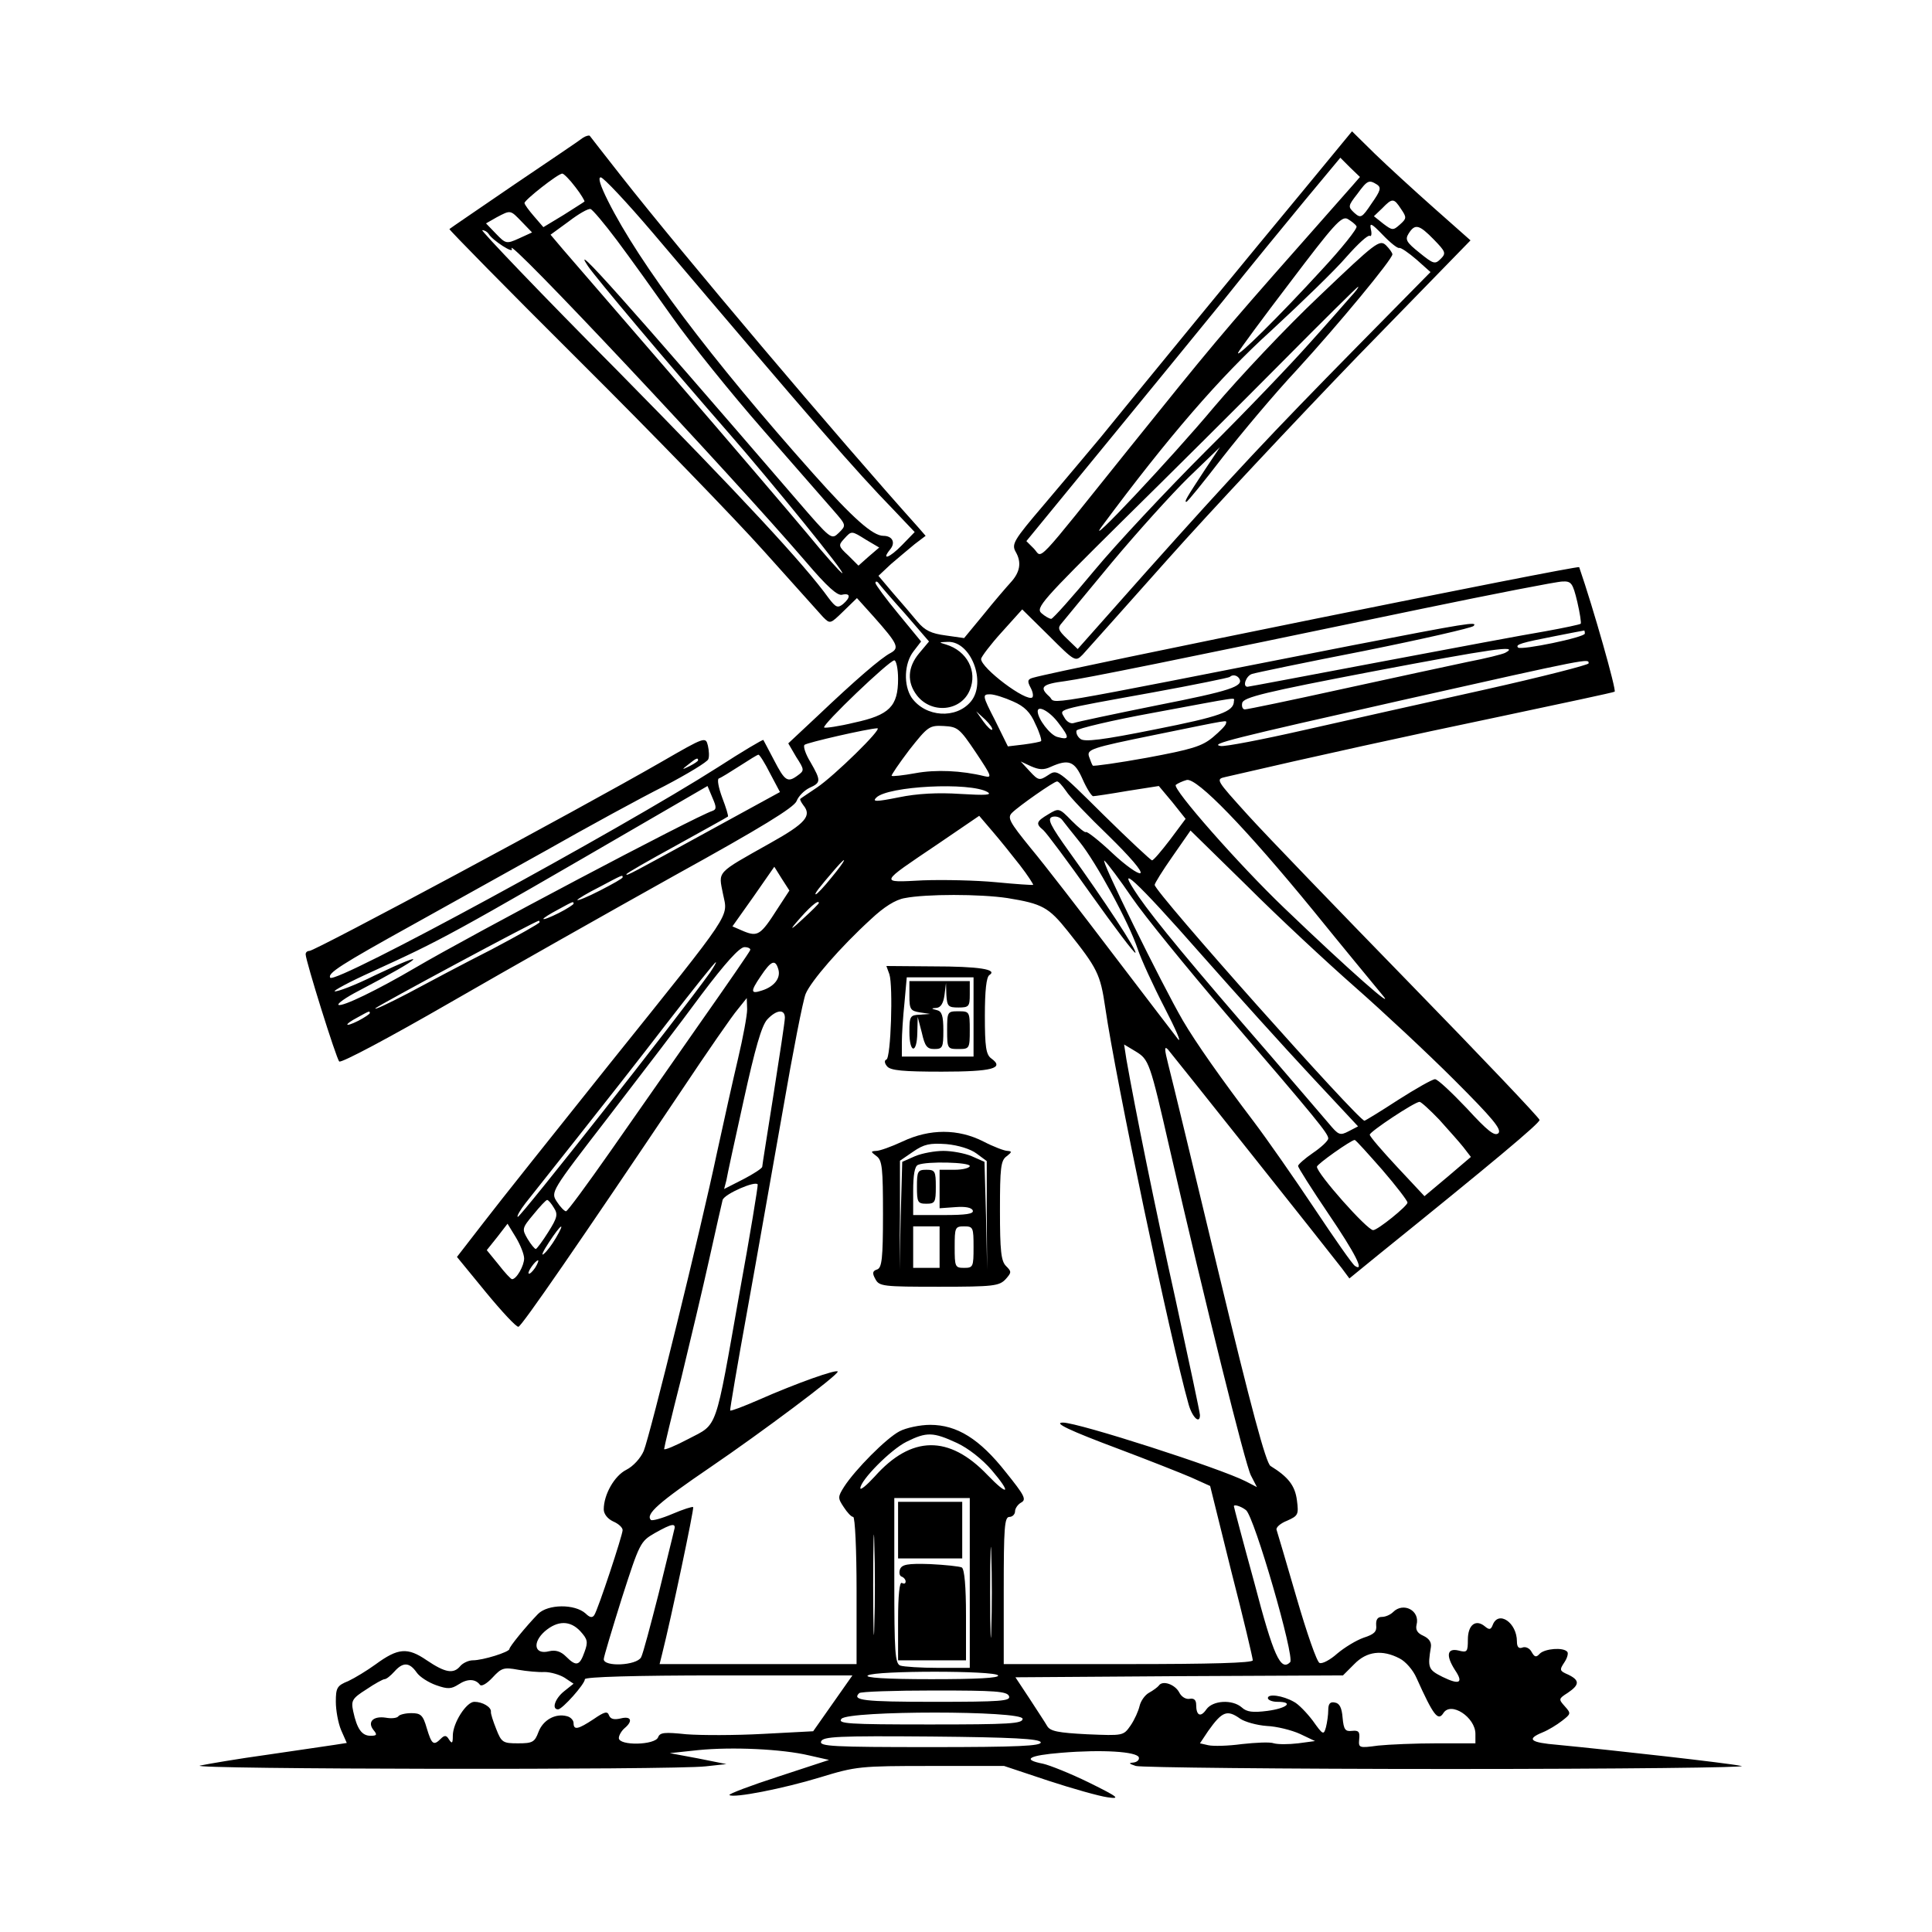
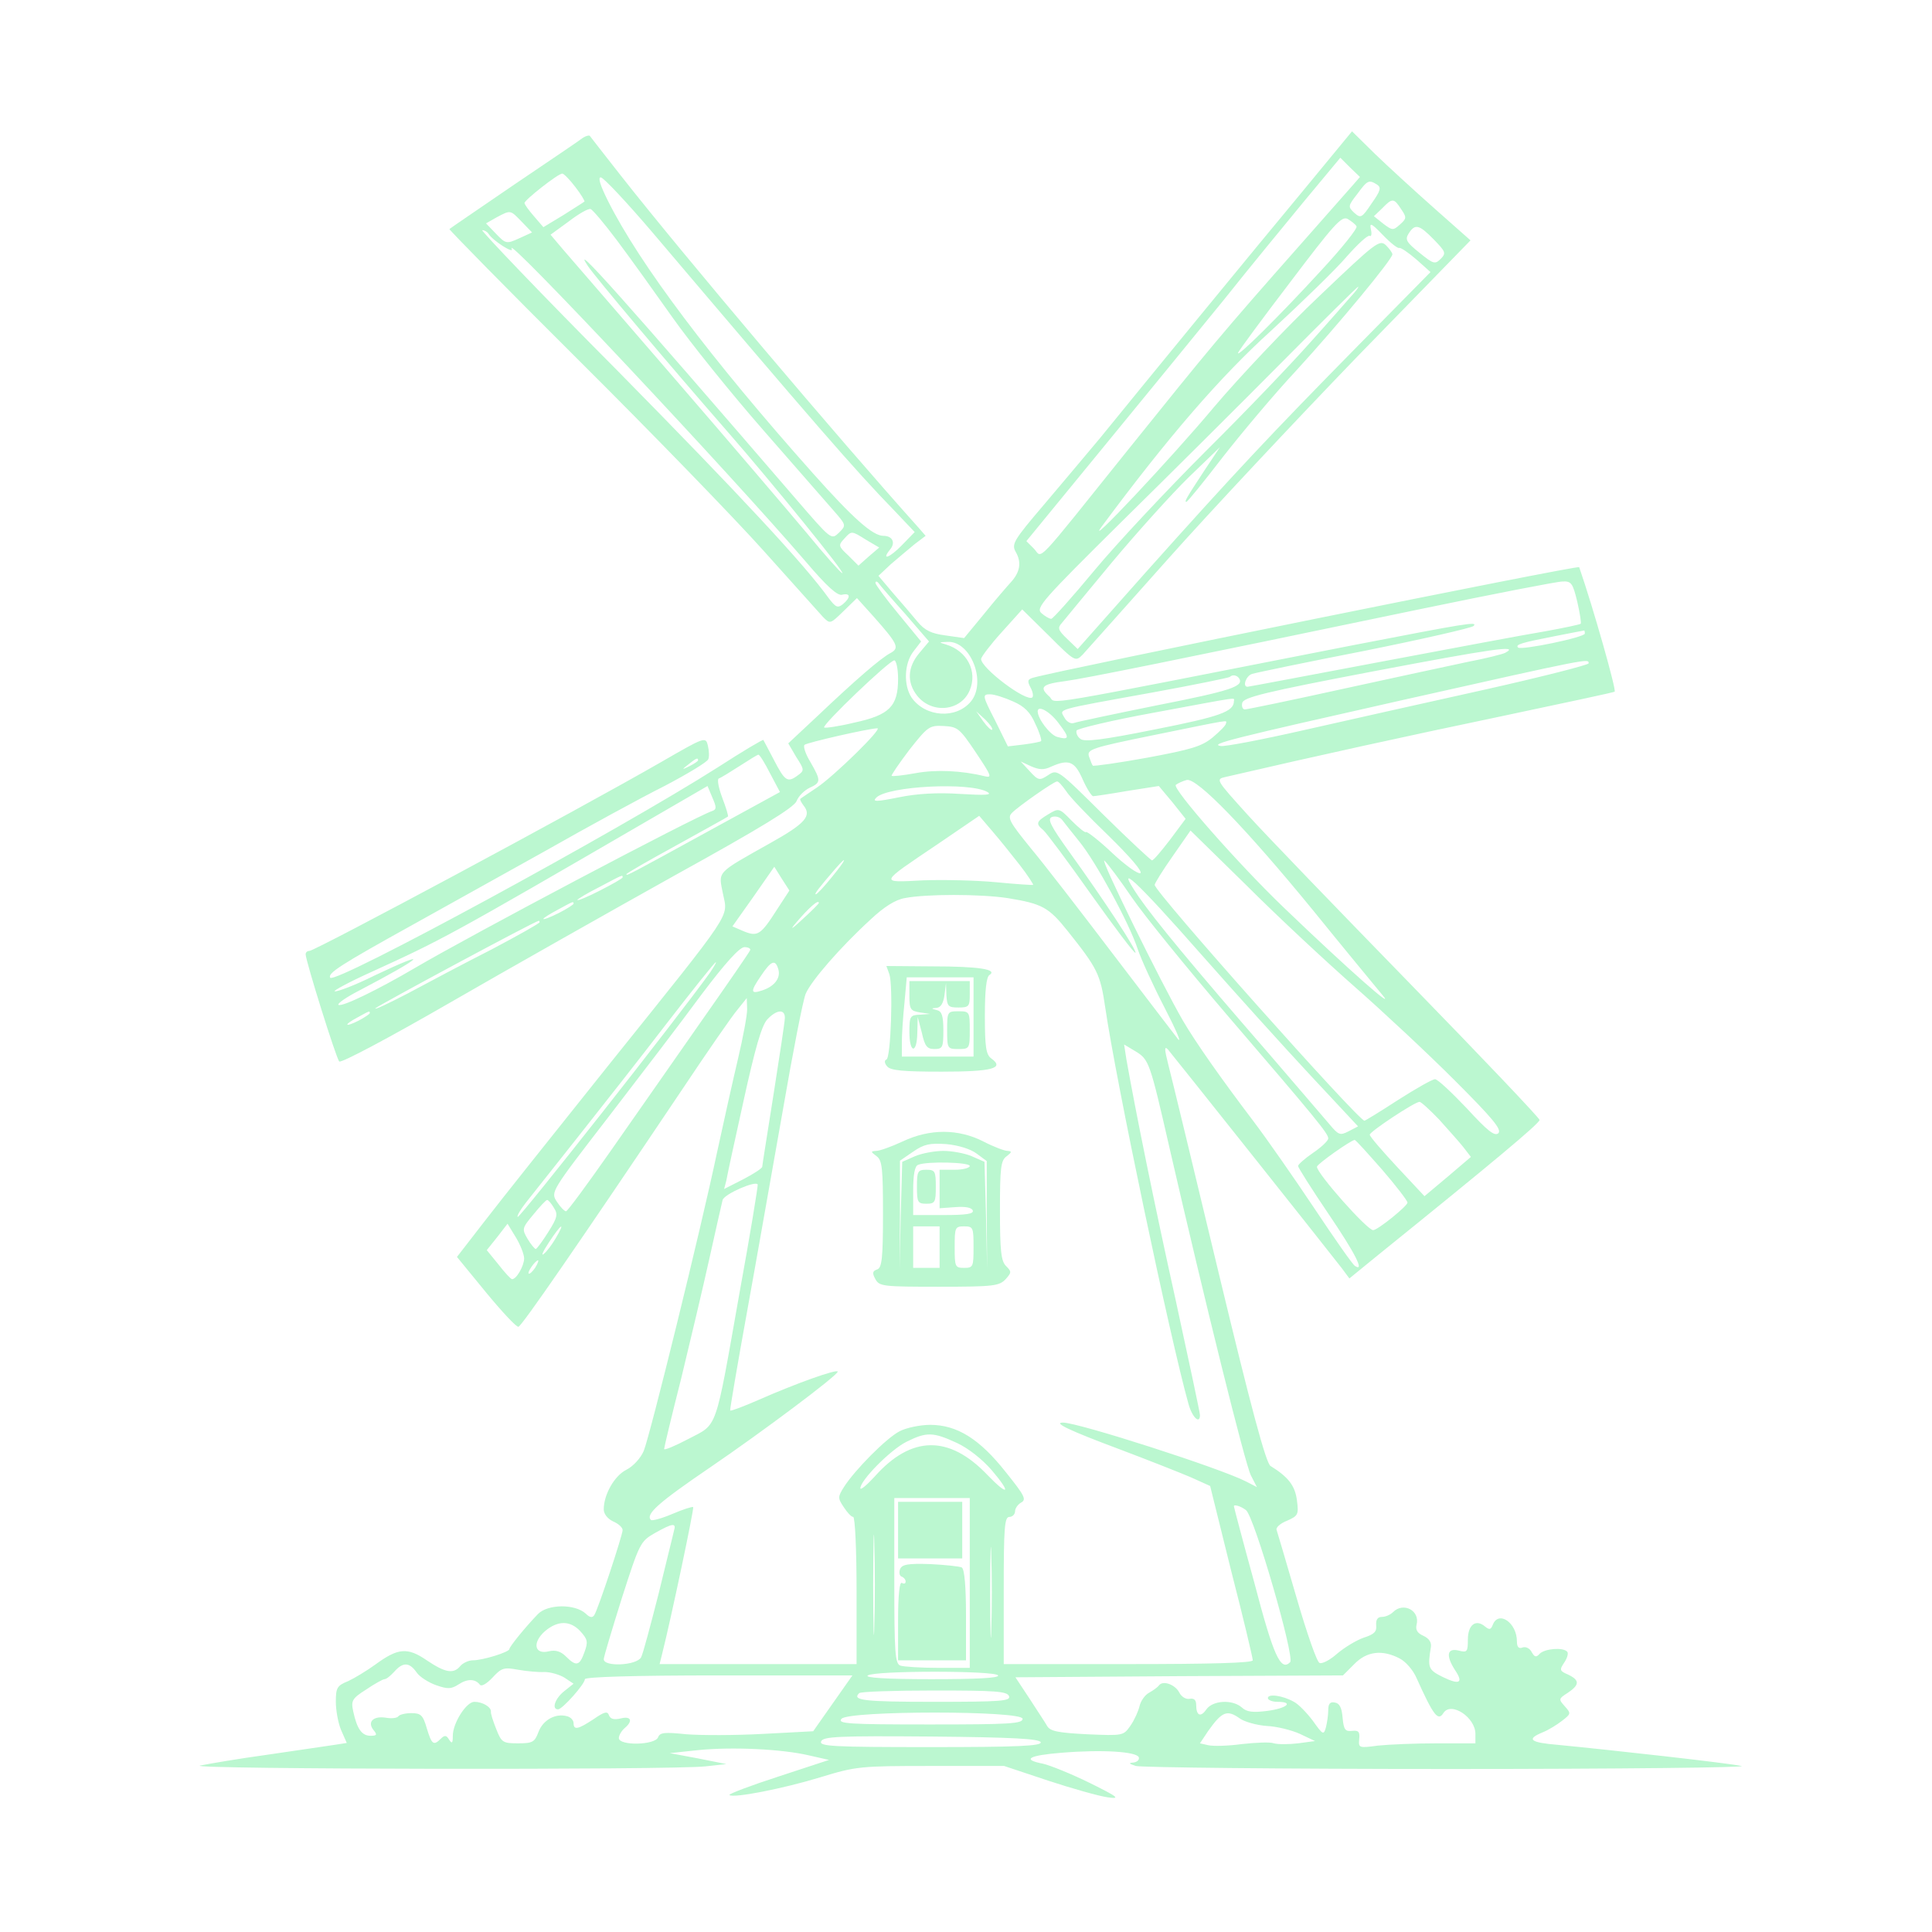
<svg xmlns="http://www.w3.org/2000/svg" version="1.0" width="512pt" height="512pt" viewBox="0 0 512 512" preserveAspectRatio="xMidYMid meet">
-   <g transform="translate(0,512) scale(0.1,-0.1)" fill="#000000" stroke="none">
+   <g transform="translate(0,512) scale(0.1,-0.1)" fill="#bbf7d0" stroke="none">
    <path d="M3452 4613 c-128 -154 -415 -504 -536 -653 -34 -41 -101 -120 -149 -177 -81 -95 -87 -105 -75 -126 16 -28 11 -54 -14 -81 -10 -11 -43 -49 -71 -84 l-52 -63 -49 7 c-38 5 -55 13 -75 37 -14 17 -43 51 -65 76 l-38 45 33 31 c19 16 47 40 63 53 l29 22 -20 23 c-210 234 -624 723 -788 932 -43 55 -80 102 -82 105 -2 2 -10 0 -18 -5 -7 -6 -89 -61 -182 -124 -92 -63 -170 -116 -172 -118 -2 -1 153 -159 345 -350 193 -192 412 -418 488 -503 76 -85 147 -164 157 -175 19 -19 19 -19 54 15 l36 35 45 -50 c63 -71 68 -82 45 -95 -26 -13 -96 -74 -194 -167 l-78 -73 21 -36 c22 -34 22 -36 4 -49 -27 -20 -34 -15 -63 41 -14 27 -27 51 -28 53 -1 2 -55 -30 -120 -72 -262 -167 -1016 -577 -1028 -558 -7 12 27 34 220 141 83 46 241 134 352 196 111 63 252 140 314 171 61 32 114 64 116 71 3 6 2 23 -1 36 -6 24 -7 24 -123 -43 -224 -129 -918 -501 -933 -501 -6 0 -10 -4 -10 -9 0 -17 81 -276 89 -284 5 -5 136 65 292 155 156 90 425 242 597 338 230 127 316 180 323 197 5 13 20 28 34 35 31 14 31 19 3 68 -13 21 -20 42 -16 46 6 6 168 43 193 44 15 0 -115 -127 -160 -157 -22 -15 -42 -28 -44 -30 -2 -1 2 -9 8 -17 23 -28 6 -48 -89 -101 -144 -81 -136 -73 -124 -134 13 -64 32 -36 -301 -451 -143 -179 -293 -367 -332 -418 l-72 -93 77 -94 c42 -51 81 -93 86 -91 9 2 162 224 432 626 68 102 135 199 149 215 l24 30 1 -30 c0 -16 -11 -75 -24 -130 -13 -55 -38 -167 -56 -250 -43 -204 -177 -748 -194 -790 -8 -19 -28 -41 -46 -50 -32 -16 -60 -66 -60 -105 0 -12 10 -25 25 -32 14 -6 25 -16 25 -23 0 -13 -65 -210 -75 -225 -5 -8 -12 -7 -23 4 -29 26 -100 25 -126 -1 -33 -34 -76 -87 -76 -93 0 -8 -70 -30 -97 -30 -11 0 -26 -7 -33 -15 -18 -22 -40 -18 -89 15 -51 35 -76 33 -136 -11 -22 -16 -55 -36 -72 -44 -30 -12 -33 -18 -33 -55 0 -22 6 -56 14 -75 l15 -34 -32 -5 c-18 -3 -97 -14 -177 -26 -80 -11 -161 -25 -180 -29 -41 -10 1256 -12 1340 -2 l55 6 -75 15 -75 14 75 8 c90 9 222 3 294 -14 l53 -12 -134 -44 c-74 -24 -132 -46 -130 -49 10 -9 143 17 241 47 95 29 105 30 293 30 l194 0 117 -39 c64 -21 135 -41 157 -44 35 -5 30 0 -49 39 -49 24 -104 46 -122 50 -57 11 -38 22 49 29 109 9 199 3 205 -12 2 -7 -5 -13 -15 -14 -13 -1 -11 -3 7 -9 14 -4 390 -8 835 -8 446 0 792 4 770 8 -38 8 -342 42 -487 56 -73 6 -84 15 -40 33 15 6 38 20 52 31 23 18 24 19 7 38 -17 19 -17 20 8 36 31 21 32 33 1 48 -23 10 -24 12 -10 33 8 12 11 25 7 28 -11 12 -58 8 -72 -5 -10 -11 -14 -10 -22 4 -5 10 -16 15 -24 12 -10 -4 -15 1 -15 16 0 50 -49 83 -64 44 -5 -13 -9 -14 -21 -4 -24 20 -45 4 -45 -35 0 -33 -2 -35 -25 -29 -30 7 -34 -13 -9 -52 23 -34 12 -40 -33 -18 -38 19 -40 24 -31 79 2 13 -5 23 -20 30 -16 7 -21 16 -18 29 10 38 -35 61 -62 34 -7 -7 -20 -13 -30 -13 -11 0 -16 -7 -15 -22 2 -17 -5 -24 -33 -33 -20 -7 -51 -26 -70 -42 -19 -17 -40 -28 -47 -25 -7 2 -34 80 -61 173 -27 93 -51 174 -53 180 -2 6 10 17 28 24 29 13 31 16 26 54 -5 39 -23 62 -70 91 -12 7 -52 156 -137 510 -66 275 -126 524 -134 554 -10 40 -11 50 -1 40 12 -14 421 -528 461 -580 l20 -27 76 62 c306 247 428 349 428 358 0 5 -155 168 -343 361 -189 194 -383 395 -430 447 -85 94 -86 95 -59 101 241 56 483 109 727 160 165 35 302 64 304 66 5 4 -56 220 -94 330 -2 6 -1379 -273 -1447 -293 -15 -4 -16 -9 -7 -26 6 -11 8 -22 5 -26 -15 -14 -137 78 -136 102 1 6 25 38 55 71 l54 60 71 -70 c69 -69 70 -69 89 -50 10 11 111 124 224 251 113 127 340 369 504 539 l300 308 -96 85 c-53 47 -124 112 -157 144 l-61 60 -131 -159z m132 15 c-11 -13 -72 -81 -135 -153 -214 -242 -245 -280 -454 -540 -260 -324 -231 -294 -255 -269 l-20 20 200 244 c111 135 256 313 323 395 66 83 163 201 215 264 l94 113 26 -26 26 -25 -20 -23z m-2059 -4 c15 -19 25 -37 24 -38 -2 -2 -28 -18 -56 -36 l-53 -32 -25 29 c-13 15 -25 31 -25 35 0 8 89 78 100 78 4 0 20 -16 35 -36z m205 -121 c430 -507 535 -628 639 -735 l55 -58 -34 -35 c-32 -33 -56 -42 -31 -11 15 18 6 36 -18 36 -28 0 -80 46 -186 165 -270 303 -460 555 -544 723 -20 40 -27 62 -19 62 7 0 69 -66 138 -147z m1919 128 c12 -8 10 -16 -14 -50 -26 -39 -29 -40 -46 -25 -17 16 -17 18 8 50 27 37 31 38 52 25z m64 -65 c15 -22 15 -25 -3 -41 -18 -16 -20 -16 -44 2 l-25 20 22 21 c27 28 31 27 50 -2z m-2078 -83 c33 -44 99 -136 147 -204 48 -68 156 -202 240 -298 84 -96 168 -192 187 -214 34 -39 34 -39 14 -59 -20 -19 -20 -19 -114 90 -453 526 -601 692 -551 617 20 -30 212 -258 371 -440 117 -134 315 -378 303 -374 -5 2 -47 49 -92 104 -46 55 -203 239 -349 408 -146 169 -281 325 -299 346 l-33 39 48 35 c26 20 52 35 58 33 5 -1 37 -39 70 -83z m-252 49 l27 -28 -35 -16 c-33 -15 -35 -14 -61 13 l-26 27 28 16 c38 20 36 20 67 -12z m2212 -12 c3 -5 -39 -58 -94 -117 -109 -119 -225 -234 -220 -218 2 6 64 90 138 187 115 152 136 176 152 168 10 -6 21 -14 24 -20z m113 -57 c5 1 25 -13 46 -31 l37 -33 -194 -197 c-234 -238 -323 -333 -560 -598 l-181 -204 -28 27 c-24 23 -26 29 -14 42 7 9 67 81 133 161 67 80 158 181 203 225 l83 80 -40 -60 c-50 -76 -55 -85 -49 -85 3 0 46 53 96 118 50 64 138 169 197 232 109 119 253 293 253 306 0 4 -8 15 -17 24 -17 16 -27 8 -176 -134 -88 -83 -213 -216 -280 -295 -111 -133 -348 -385 -297 -316 175 236 314 397 449 519 80 74 170 161 199 195 30 34 57 59 62 56 4 -3 6 5 3 17 -4 19 1 17 31 -14 20 -21 40 -37 44 -35z m92 22 c31 -32 33 -36 18 -51 -15 -15 -19 -14 -56 16 -35 28 -39 35 -29 51 17 27 28 24 67 -16z m-2505 15 c10 -17 69 -55 61 -39 -23 45 578 -595 779 -829 57 -67 85 -92 97 -88 22 5 23 -7 2 -25 -14 -11 -19 -9 -38 16 -64 89 -231 269 -560 603 -203 204 -363 372 -358 372 6 0 13 -4 17 -10z m2284 -167 c-14 -16 -62 -71 -109 -123 -46 -52 -169 -181 -274 -285 -105 -105 -238 -247 -296 -317 -58 -70 -109 -127 -114 -128 -5 0 -17 7 -26 15 -16 14 2 34 213 243 127 125 319 316 426 424 108 109 198 198 200 198 3 0 -6 -12 -20 -27z m-1283 -644 l34 -20 -28 -24 -27 -24 -27 27 c-26 24 -27 27 -11 44 20 22 19 22 59 -3z m103 -196 l63 -73 -26 -31 c-31 -37 -33 -77 -6 -112 39 -50 117 -42 140 14 21 50 -7 104 -63 121 -20 6 -20 6 5 7 61 2 103 -107 61 -158 -39 -47 -120 -42 -157 10 -22 33 -20 91 5 123 l20 26 -60 73 c-34 41 -61 78 -61 82 0 5 4 5 8 0 4 -6 36 -43 71 -82z m1781 32 c7 -30 11 -57 9 -58 -2 -2 -44 -11 -94 -20 -49 -8 -246 -45 -437 -81 -191 -36 -349 -66 -352 -66 -14 0 -4 29 12 34 9 3 143 31 297 61 154 31 285 61 290 66 13 13 -20 7 -320 -51 -866 -170 -782 -156 -804 -136 -28 25 -20 33 42 41 52 7 280 53 942 191 193 40 362 73 376 73 23 1 27 -4 39 -54z m20 -84 c0 -10 -169 -45 -177 -37 -8 8 10 13 97 30 41 8 76 15 78 15 1 1 2 -3 2 -8z m-211 -51 c-8 -4 -52 -15 -99 -24 -47 -10 -196 -42 -333 -72 -136 -30 -252 -54 -258 -54 -6 0 -9 8 -7 17 3 15 60 29 348 84 311 59 390 71 349 49z m-1609 -69 c0 -73 -23 -96 -116 -116 -41 -10 -77 -15 -80 -13 -6 7 173 178 186 178 5 0 10 -22 10 -49z m1830 41 c0 -4 -125 -36 -277 -70 -153 -34 -368 -82 -478 -107 -110 -25 -209 -44 -220 -42 -31 5 26 19 483 122 503 113 492 110 492 97z m-926 -40 c13 -21 -24 -33 -217 -71 -114 -23 -213 -44 -221 -47 -8 -3 -19 3 -25 14 -13 24 -31 19 234 67 110 20 202 39 204 41 7 7 19 5 25 -4z m-599 -61 c30 -13 46 -29 59 -60 11 -22 17 -43 15 -45 -2 -2 -23 -6 -46 -9 l-42 -5 -34 69 c-34 66 -34 69 -13 69 11 0 39 -9 61 -19z m585 1 c0 -28 -37 -41 -209 -75 -139 -28 -188 -34 -198 -25 -8 6 -12 16 -10 22 2 5 93 27 203 47 237 44 214 41 214 31z m-465 -58 c30 -39 30 -46 -3 -37 -19 5 -52 48 -52 68 0 17 32 0 55 -31z m-176 -18 c-2 -2 -13 8 -23 22 l-19 27 24 -22 c12 -12 21 -24 18 -27z m620 17 c0 -5 -16 -21 -35 -37 -29 -24 -56 -32 -174 -54 -77 -14 -142 -23 -144 -21 -2 2 -6 13 -10 24 -6 19 5 23 172 57 211 43 192 40 191 31z m-663 -77 c42 -63 44 -68 23 -63 -61 15 -129 18 -183 8 -33 -6 -61 -9 -63 -7 -2 1 19 32 47 69 49 62 53 65 91 63 37 -2 42 -6 85 -70z m-545 -56 l26 -49 -181 -99 c-217 -119 -226 -124 -226 -119 0 3 60 37 133 77 72 40 134 74 136 76 2 1 -5 24 -15 50 -10 27 -14 49 -9 51 6 2 30 17 55 33 25 16 47 30 50 30 3 0 17 -22 31 -50z m-191 35 c0 -2 -10 -9 -22 -15 -22 -11 -22 -10 -4 4 21 17 26 19 26 11z m935 -17 c47 21 63 15 84 -33 11 -25 24 -45 28 -45 4 0 45 6 91 14 l83 13 36 -43 35 -44 -41 -55 c-23 -30 -44 -55 -48 -55 -3 0 -61 54 -129 121 -121 120 -122 121 -146 105 -23 -15 -26 -15 -49 10 l-24 26 28 -13 c21 -9 33 -10 52 -1z m696 -382 c76 -94 158 -193 181 -221 44 -51 -85 62 -260 230 -119 114 -296 315 -286 325 5 4 18 10 29 13 27 6 156 -127 336 -347z m-656 318 c9 -15 60 -68 113 -119 56 -55 91 -95 84 -99 -6 -3 -40 21 -75 54 -35 33 -66 57 -69 55 -2 -3 -19 11 -38 30 -33 34 -34 34 -62 17 -32 -19 -34 -25 -13 -42 8 -7 65 -83 127 -171 62 -87 114 -156 117 -154 5 5 -82 138 -175 267 -51 71 -59 88 -46 93 9 3 21 0 27 -8 5 -7 26 -33 46 -58 43 -53 131 -214 154 -284 9 -27 41 -97 71 -155 30 -58 46 -95 36 -84 -9 12 -87 113 -172 225 -85 112 -183 239 -219 282 -56 69 -62 80 -49 93 18 18 111 83 119 83 4 1 14 -11 24 -25z m-937 -53 c-46 -15 -640 -329 -788 -416 -97 -57 -193 -104 -203 -98 -4 3 20 20 55 38 170 89 195 113 41 40 -52 -26 -100 -44 -106 -42 -5 1 39 25 99 52 186 85 202 93 739 405 l150 87 13 -31 c11 -25 11 -31 0 -35z m729 50 c13 -8 -5 -9 -72 -5 -59 4 -115 1 -163 -9 -60 -12 -71 -12 -60 -1 30 31 249 42 295 15z m86 -194 c21 -27 36 -51 35 -52 -2 -1 -46 2 -98 7 -52 5 -139 7 -194 5 -117 -6 -118 -10 39 96 l110 75 35 -41 c19 -22 52 -63 73 -90z m887 -322 c74 -65 193 -176 264 -247 102 -102 126 -131 117 -141 -10 -9 -28 5 -84 66 -40 42 -77 77 -84 77 -7 0 -51 -25 -98 -55 -46 -30 -87 -55 -89 -55 -16 0 -556 606 -556 625 0 4 21 38 47 75 l48 69 150 -147 c82 -82 211 -202 285 -267z m-590 236 c32 -47 146 -187 252 -311 237 -276 268 -314 268 -327 0 -6 -18 -23 -40 -38 -22 -15 -40 -31 -40 -35 0 -4 36 -61 80 -126 72 -106 97 -156 71 -139 -6 3 -54 72 -108 153 -54 81 -126 184 -160 229 -88 116 -154 210 -188 268 -57 98 -223 436 -208 424 8 -7 41 -51 73 -98z m-796 54 c-20 -25 -39 -45 -42 -45 -5 0 8 17 52 68 35 40 28 23 -10 -23z m-144 -84 c-44 -69 -52 -74 -89 -59 l-30 13 56 79 55 79 20 -32 20 -31 -32 -49z m-410 84 c0 -3 -27 -18 -60 -35 -33 -17 -60 -28 -60 -25 0 2 26 18 58 34 64 34 62 33 62 26z m1534 -205 c90 -102 220 -246 289 -320 l126 -135 -25 -13 c-23 -12 -27 -10 -52 20 -15 18 -86 100 -157 183 -206 237 -304 356 -347 418 -69 101 -8 45 166 -153z m-514 150 c92 -15 109 -24 160 -88 78 -98 86 -113 99 -202 28 -193 172 -878 221 -1052 10 -35 30 -53 30 -28 0 6 -29 142 -64 303 -56 252 -107 504 -131 640 l-6 39 30 -18 c36 -22 38 -27 91 -259 94 -409 200 -836 215 -865 l16 -31 -29 15 c-68 35 -444 156 -485 156 -27 0 17 -21 148 -70 77 -29 163 -63 191 -75 l51 -23 56 -226 c32 -124 57 -230 57 -236 0 -7 -113 -10 -330 -10 l-330 0 0 195 c0 167 2 195 15 195 8 0 15 7 15 15 0 7 7 18 16 23 15 8 9 19 -40 80 -70 89 -130 126 -201 126 -27 0 -64 -8 -81 -17 -35 -18 -118 -102 -147 -147 -17 -27 -17 -30 -1 -54 9 -14 20 -26 25 -26 5 0 9 -88 9 -195 l0 -195 -261 0 -261 0 6 24 c25 99 86 389 83 392 -2 2 -27 -6 -55 -18 -28 -12 -54 -19 -57 -16 -15 15 20 46 158 140 135 92 337 243 337 253 0 8 -108 -30 -210 -75 -39 -17 -73 -30 -75 -28 -1 2 19 120 45 263 26 143 68 384 95 535 26 151 53 289 60 306 14 34 92 124 173 198 34 32 65 52 90 56 56 11 199 11 272 0z m-1150 -15 c0 -2 -18 -14 -40 -25 -22 -11 -40 -18 -40 -15 0 2 17 13 38 24 42 23 42 23 42 16z m650 2 c0 -2 -19 -21 -42 -42 -31 -29 -36 -31 -18 -10 33 39 60 63 60 52z m-740 -51 c0 -3 -57 -35 -127 -72 -71 -36 -171 -89 -223 -117 -52 -27 -90 -45 -85 -39 8 8 423 231 433 232 1 0 2 -2 2 -4z m558 -74 c-1 -4 -61 -91 -132 -192 -71 -102 -179 -256 -239 -342 -61 -87 -113 -158 -117 -158 -4 0 -15 11 -24 25 -17 26 -17 26 135 223 83 108 195 254 247 325 64 85 102 127 115 127 10 0 17 -4 15 -8z m-106 -59 c-86 -120 -506 -653 -510 -648 -3 2 7 19 21 37 14 18 76 96 137 173 61 77 168 213 237 303 69 89 127 162 130 162 2 0 -5 -12 -15 -27z m181 7 c6 -23 -12 -45 -44 -55 -30 -10 -31 -3 -3 38 28 42 39 46 47 17z m-1083 -115 c0 -2 -13 -11 -30 -20 -38 -19 -40 -11 -2 9 31 17 32 18 32 11z m1100 -12 c0 -10 -14 -101 -30 -203 -16 -102 -30 -188 -30 -192 0 -4 -23 -19 -50 -33 l-51 -26 6 23 c2 13 23 109 46 213 30 136 47 196 62 213 24 26 47 29 47 5z m1734 -270 c24 -27 53 -59 64 -73 l20 -26 -61 -52 -62 -52 -72 77 c-40 43 -73 81 -73 86 0 8 119 87 132 87 4 0 27 -21 52 -47z m-151 -133 c37 -43 67 -82 67 -87 0 -9 -79 -73 -91 -73 -16 0 -149 150 -149 168 0 7 91 71 100 71 3 0 35 -36 73 -79z m-1703 -325 c-66 -373 -57 -347 -135 -388 -36 -19 -65 -31 -65 -27 0 4 20 88 45 186 24 99 58 242 75 319 17 77 33 147 35 155 5 16 88 52 93 41 1 -4 -20 -133 -48 -286z m-492 224 c11 -17 9 -26 -15 -64 -15 -24 -30 -44 -33 -45 -3 0 -13 12 -22 27 -15 26 -15 28 16 65 17 21 33 38 36 38 3 0 11 -9 18 -21z m-79 -134 c0 -19 -20 -55 -32 -55 -3 0 -19 17 -36 39 l-31 38 28 35 27 35 22 -36 c12 -20 22 -45 22 -56z m84 54 c-10 -17 -24 -36 -32 -42 -8 -7 -2 7 14 31 32 49 45 57 18 11z m-55 -79 c-7 -10 -14 -17 -17 -15 -4 4 18 35 25 35 2 0 -1 -9 -8 -20z m1118 -464 c30 -14 67 -43 92 -72 53 -62 45 -71 -11 -13 -102 107 -202 105 -299 -4 -21 -23 -38 -37 -38 -31 0 21 80 102 122 123 54 27 71 26 134 -3z m34 -371 l0 -225 -84 0 c-46 0 -91 3 -100 6 -14 5 -16 35 -16 225 l0 219 100 0 100 0 0 -225z m-253 -112 c-1 -60 -3 -11 -3 107 0 118 2 167 3 108 2 -60 2 -156 0 -215z m985 305 c22 -17 130 -390 117 -403 -25 -25 -44 16 -95 211 -30 109 -54 200 -54 202 -1 6 18 1 32 -10z m-675 -315 c-1 -54 -3 -10 -3 97 0 107 2 151 3 98 2 -54 2 -142 0 -195z m-841 260 c-2 -10 -21 -85 -41 -168 -21 -82 -41 -158 -46 -167 -12 -22 -99 -26 -99 -5 0 6 22 79 48 162 47 146 49 150 87 172 48 27 58 28 51 6z m-248 -266 c19 -21 21 -28 11 -55 -13 -37 -22 -39 -49 -12 -14 14 -28 18 -45 14 -39 -10 -45 23 -11 53 34 29 67 29 94 0z m2171 -72 c16 -8 36 -31 45 -52 45 -100 57 -115 71 -93 20 32 85 -11 85 -55 l0 -25 -102 0 c-57 0 -127 -3 -156 -6 -51 -7 -52 -6 -50 17 2 19 -1 24 -19 22 -18 -2 -22 3 -25 35 -2 26 -8 38 -20 40 -13 3 -18 -3 -18 -20 0 -13 -3 -33 -6 -45 -6 -22 -8 -21 -35 17 -16 21 -38 44 -50 50 -30 17 -69 22 -69 10 0 -5 11 -10 25 -10 45 0 26 -17 -26 -24 -39 -5 -55 -3 -68 9 -25 22 -77 19 -94 -5 -15 -22 -27 -17 -27 12 0 13 -6 18 -17 16 -10 -2 -22 5 -28 17 -11 21 -44 33 -54 18 -3 -4 -15 -13 -26 -19 -11 -6 -22 -22 -25 -35 -3 -13 -13 -36 -24 -52 -19 -27 -19 -27 -115 -23 -77 4 -98 8 -106 22 -5 9 -27 42 -47 73 l-37 56 434 3 434 2 30 30 c33 34 74 39 120 15z m-2605 -37 c8 -12 32 -27 52 -34 31 -11 40 -10 59 2 24 16 45 15 57 -1 4 -5 18 3 33 19 24 26 30 28 68 21 23 -4 55 -7 70 -6 16 0 40 -7 53 -15 l24 -16 -25 -20 c-24 -19 -34 -48 -16 -48 11 0 71 67 71 80 0 6 133 10 355 10 l354 0 -52 -74 -52 -74 -133 -7 c-73 -4 -164 -4 -203 -1 -58 6 -70 5 -75 -8 -8 -21 -104 -23 -104 -2 0 7 7 19 15 26 23 19 18 33 -10 26 -17 -4 -27 -2 -31 8 -4 12 -12 10 -41 -10 -41 -27 -53 -30 -53 -10 0 7 -8 16 -18 18 -30 8 -63 -10 -75 -42 -10 -27 -16 -30 -54 -30 -40 0 -44 2 -58 38 -8 20 -15 41 -14 46 1 12 -22 26 -44 26 -21 0 -57 -56 -57 -90 0 -20 -2 -22 -10 -10 -7 12 -12 12 -22 2 -19 -19 -24 -15 -37 28 -10 35 -16 40 -41 40 -16 0 -31 -4 -34 -8 -3 -5 -18 -7 -34 -4 -34 5 -49 -12 -32 -33 10 -12 9 -15 -8 -15 -23 0 -36 18 -46 65 -6 28 -3 34 35 58 22 15 44 27 48 27 5 0 16 9 26 20 23 26 40 25 59 -2z m1541 -8 c4 -7 -57 -10 -177 -10 -122 0 -178 4 -168 10 20 13 337 13 345 0z m29 -55 c5 -13 -21 -15 -199 -15 -187 0 -218 4 -198 23 3 4 93 7 199 7 161 0 193 -2 198 -15z m36 -60 c0 -13 -34 -15 -246 -15 -218 0 -245 2 -234 15 19 22 480 22 480 0z m577 0 c12 -8 43 -17 70 -19 26 -1 66 -11 88 -21 l40 -19 -45 -6 c-25 -3 -53 -3 -64 0 -10 4 -48 2 -85 -2 -36 -5 -76 -6 -89 -3 l-22 5 22 33 c37 52 50 57 85 32z m-529 -62 c3 -10 -60 -13 -292 -13 -260 0 -295 2 -290 15 5 13 44 15 292 13 217 -2 286 -6 290 -15z" />
    <path d="M2357 2538 c10 -31 4 -222 -8 -226 -6 -2 -5 -10 2 -18 9 -11 43 -14 145 -14 134 0 167 9 131 35 -14 10 -17 31 -17 113 0 67 4 103 12 108 23 15 -28 23 -150 23 l-123 1 8 -22z m223 -113 l0 -105 -95 0 -95 0 0 38 c0 20 3 67 7 105 l6 67 88 0 89 0 0 -105z" />
    <path d="M2410 2481 c0 -36 3 -40 28 -44 l27 -4 -27 -2 c-26 -1 -28 -4 -28 -46 0 -57 20 -59 21 -2 l1 42 11 -42 c8 -36 14 -43 33 -43 22 0 24 4 24 49 0 39 -4 51 -17 54 -16 4 -16 5 -1 6 11 1 18 12 21 34 l4 32 1 -32 c2 -30 5 -33 32 -33 28 0 30 3 30 35 l0 35 -80 0 -80 0 0 -39z" />
    <path d="M2510 2390 c0 -49 1 -50 30 -50 29 0 30 1 30 50 0 49 -1 50 -30 50 -29 0 -30 -1 -30 -50z" />
    <path d="M2392 2095 c-30 -14 -61 -25 -70 -25 -15 -1 -15 -2 1 -14 15 -11 17 -32 17 -154 0 -117 -3 -141 -15 -146 -13 -4 -14 -10 -5 -26 10 -19 21 -20 169 -20 144 0 159 2 176 20 16 18 16 20 1 35 -13 13 -16 40 -16 147 0 113 2 133 18 144 14 11 14 13 2 14 -8 0 -37 11 -64 25 -67 34 -142 34 -214 0z m196 -32 l27 -20 0 -144 1 -144 -3 143 -4 143 -34 15 c-19 8 -53 14 -75 14 -22 0 -56 -6 -75 -14 l-34 -15 -4 -143 -3 -143 1 145 0 144 35 24 c29 20 44 23 88 20 32 -3 64 -13 80 -25z m-18 -33 c0 -5 -18 -10 -40 -10 l-40 0 0 -51 0 -51 42 3 c26 2 43 -1 46 -9 3 -9 -18 -12 -77 -12 l-81 0 0 64 c0 42 4 66 13 69 23 10 137 7 137 -3z m-80 -215 l0 -55 -35 0 -35 0 0 55 0 55 35 0 35 0 0 -55z m90 0 c0 -52 -1 -55 -25 -55 -24 0 -25 3 -25 55 0 52 1 55 25 55 24 0 25 -3 25 -55z" />
    <path d="M2430 1975 c0 -41 2 -45 25 -45 23 0 25 4 25 45 0 41 -2 45 -25 45 -23 0 -25 -4 -25 -45z" />
    <path d="M2380 1065 l0 -75 85 0 85 0 0 75 0 75 -85 0 -85 0 0 -75z" />
    <path d="M2385 961 c-3 -9 -1 -17 4 -19 6 -2 11 -8 11 -13 0 -6 -4 -7 -10 -4 -6 4 -10 -32 -10 -99 l0 -106 90 0 90 0 0 119 c0 76 -4 122 -11 127 -6 3 -44 7 -84 9 -60 2 -75 -1 -80 -14z" />
  </g>
</svg>
